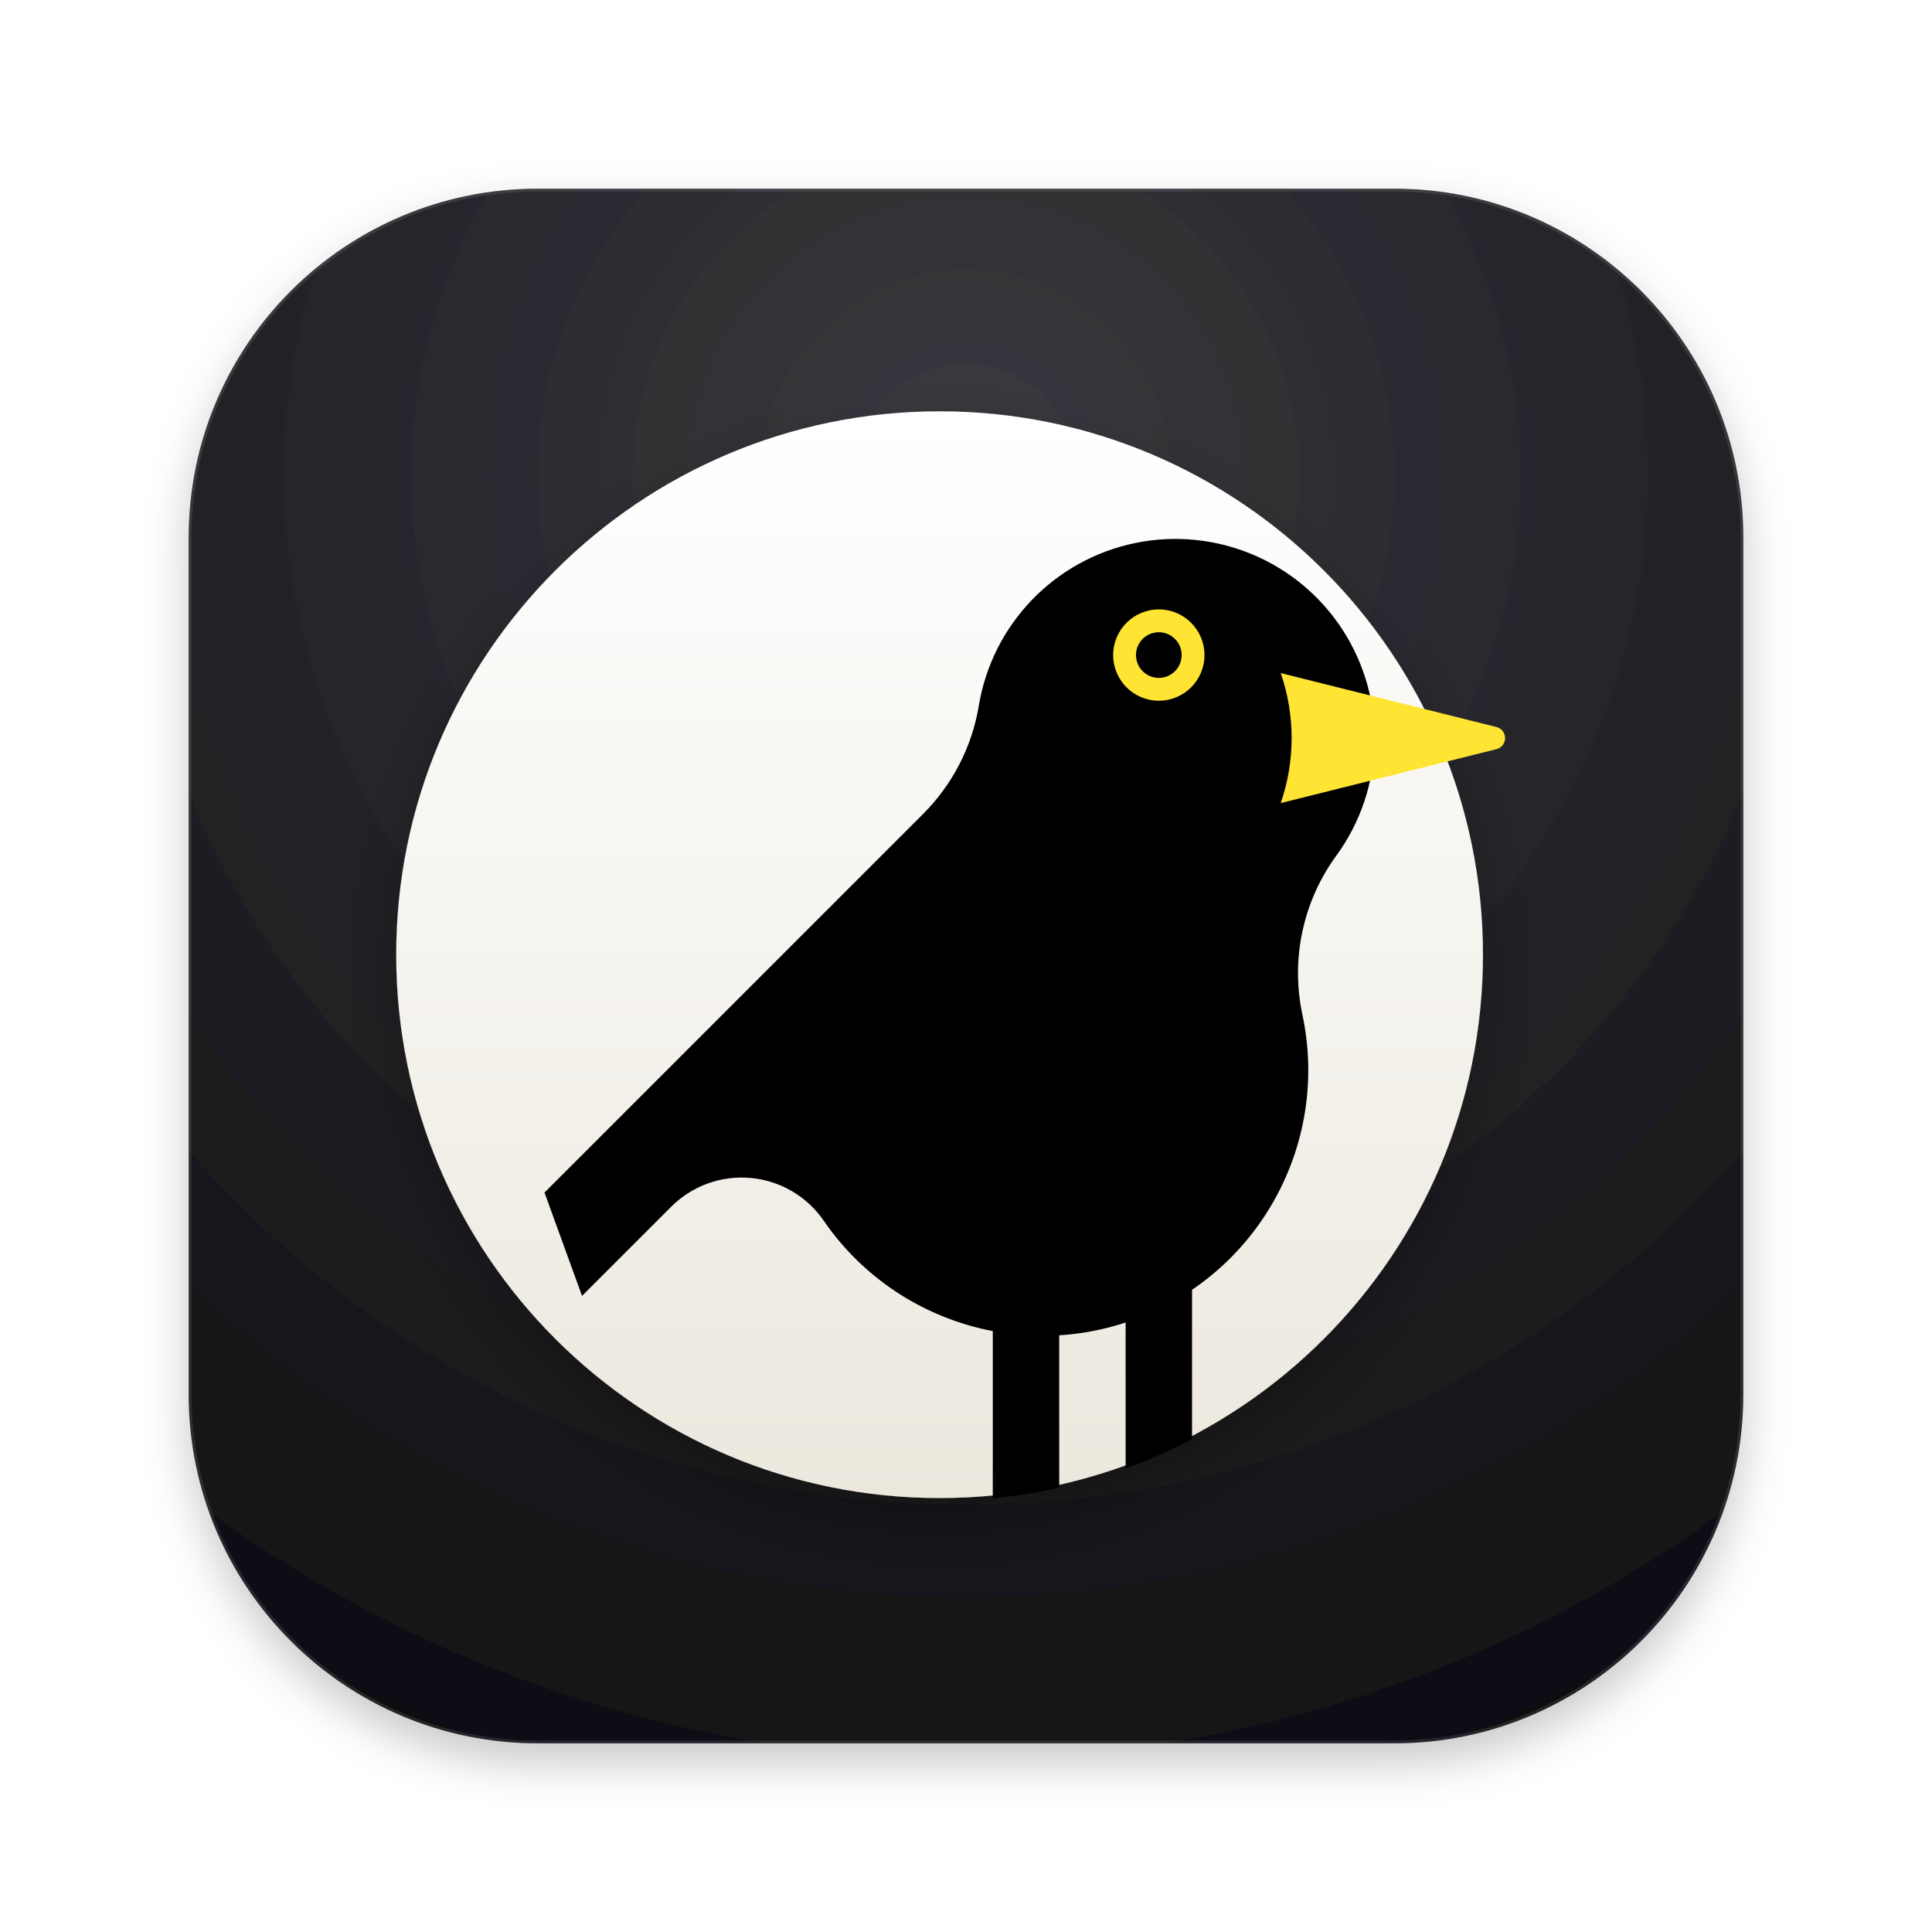
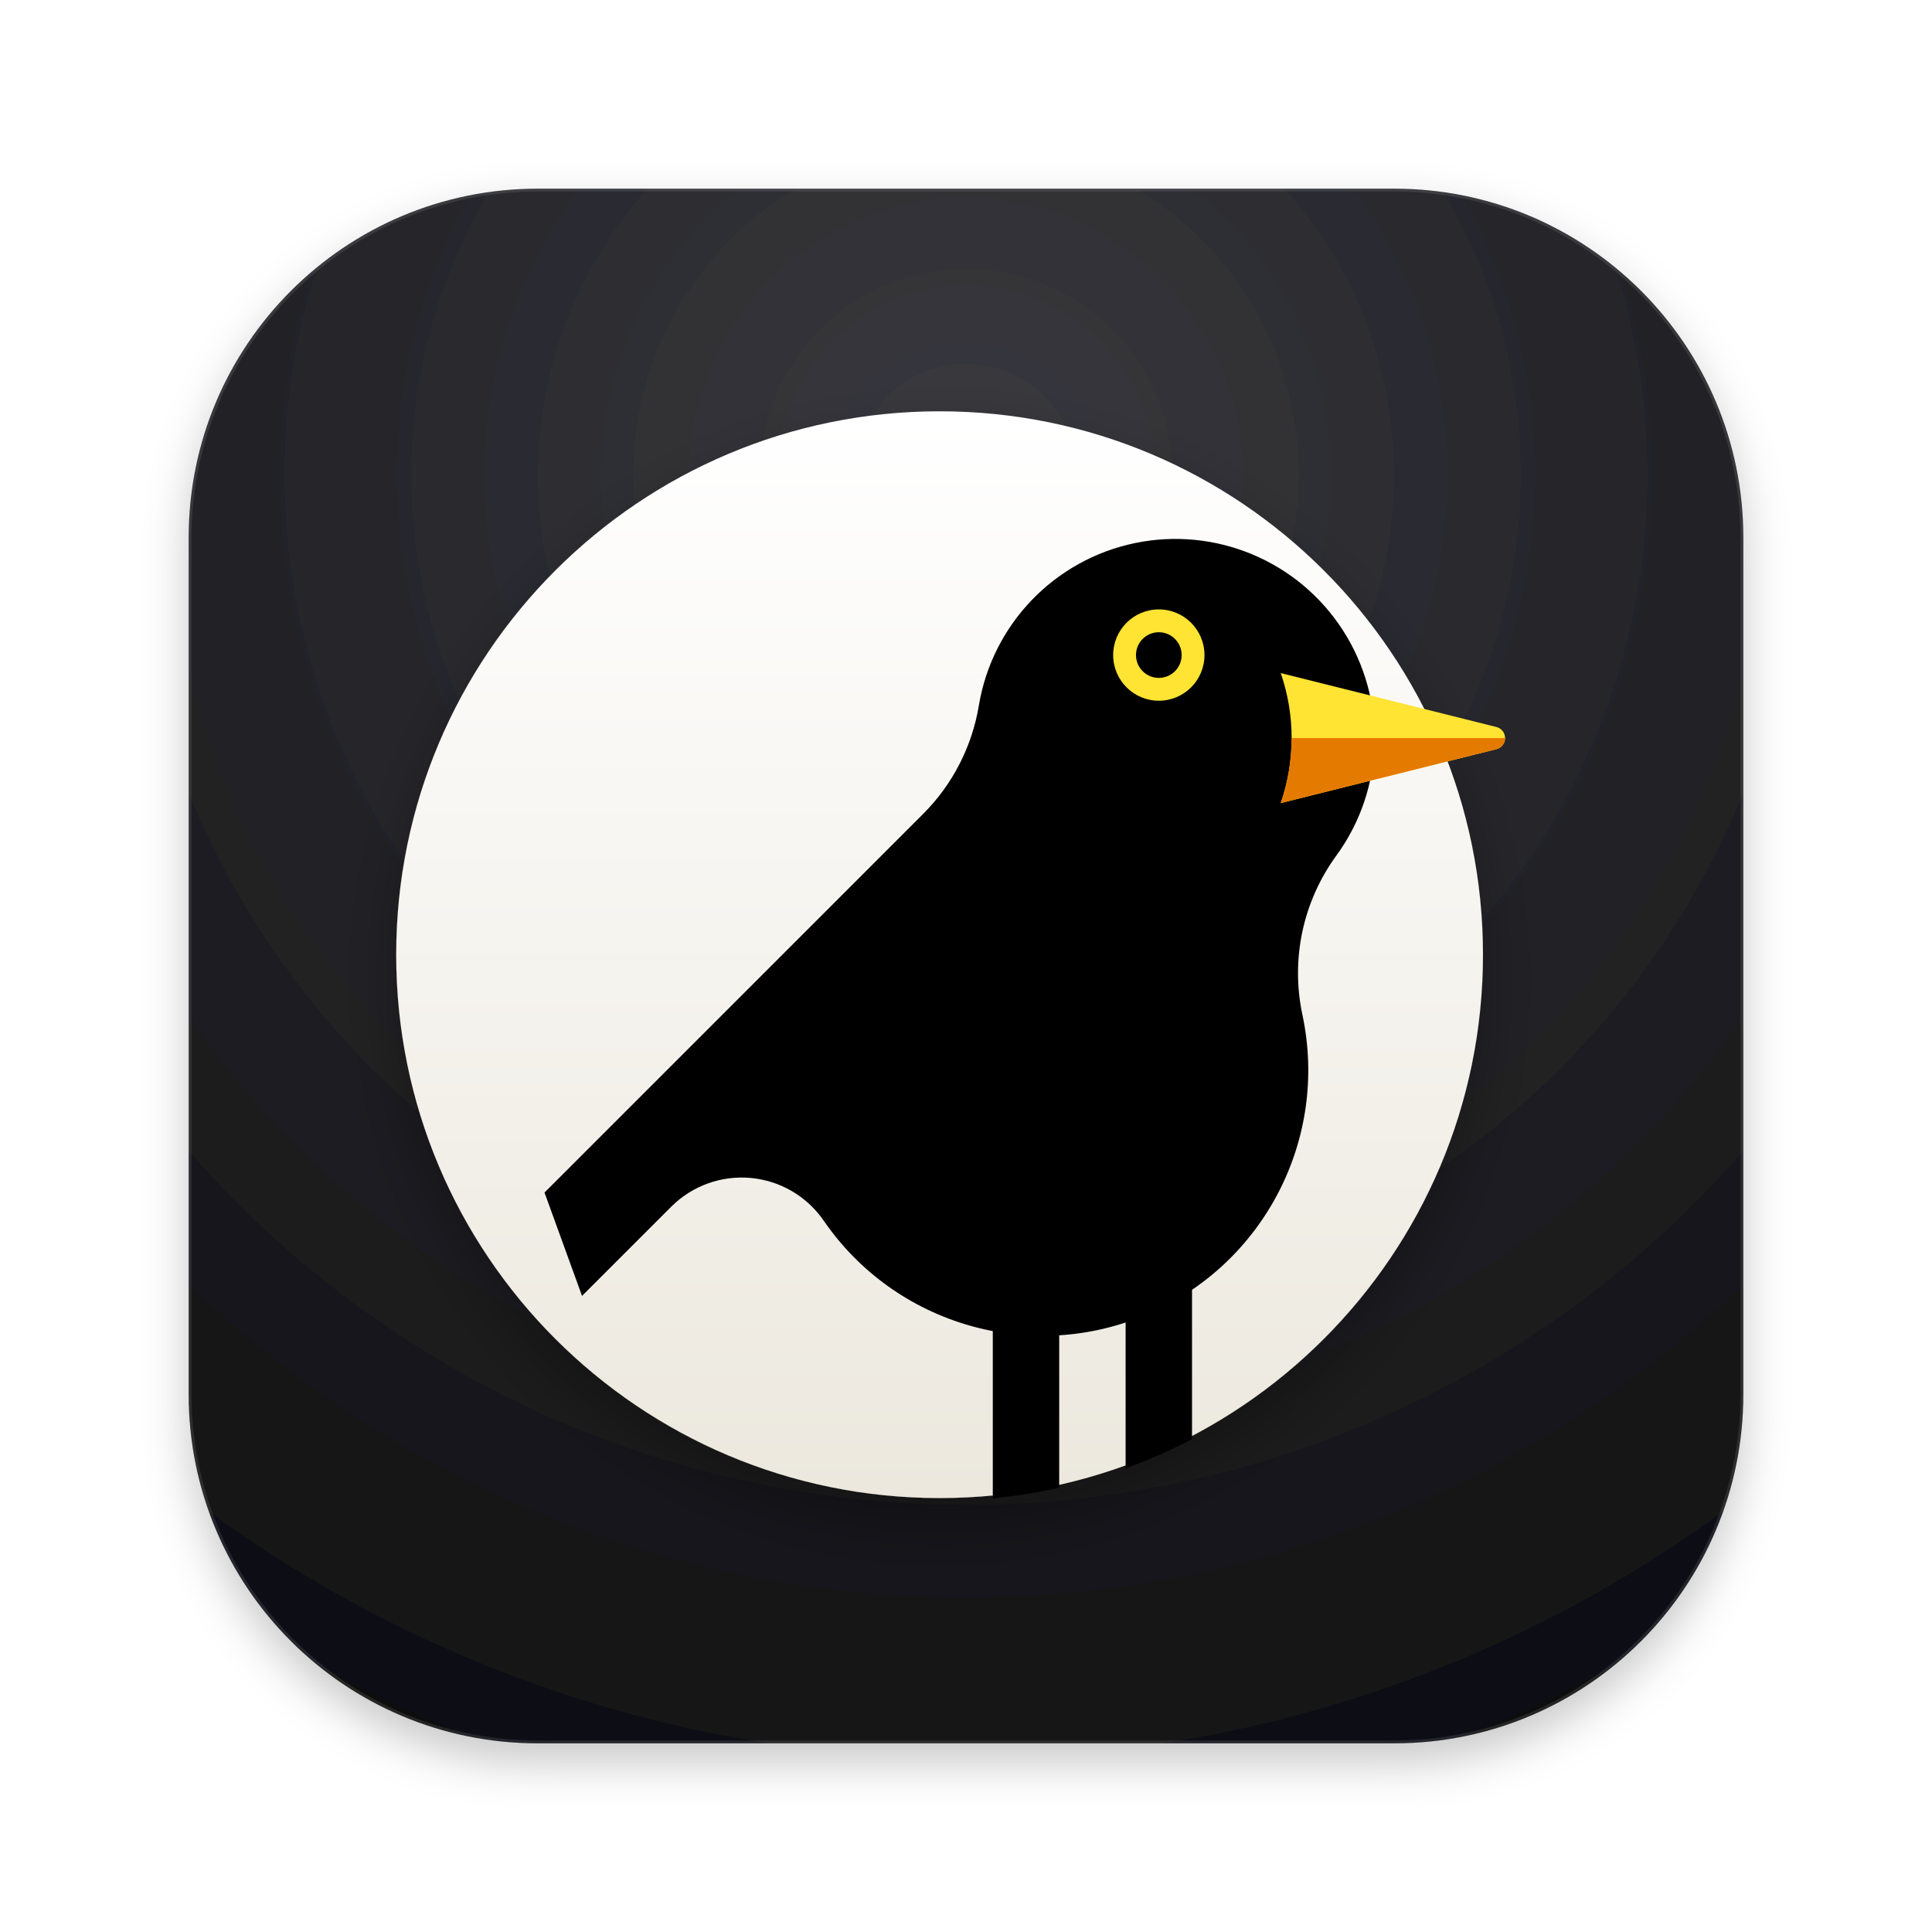
<svg xmlns="http://www.w3.org/2000/svg" viewBox="0 0 1024 1024" width="1024" height="1024">
  <defs>
    <filter id="bsh" x="-20%" y="-20%" width="140%" height="150%">
      <feDropShadow dx="0" dy="10" stdDeviation="12" flood-color="#000" flood-opacity="0.22" />
    </filter>
    <filter id="bsoft" x="-30%" y="-30%" width="160%" height="170%">
      <feDropShadow dx="0" dy="14" stdDeviation="16" flood-color="#000" flood-opacity="0.30" />
    </filter>
    <linearGradient id="bpaper" x1="0" y1="0" x2="0" y2="1">
      <stop offset="0" stop-color="#ffffff" />
      <stop offset="1" stop-color="#ece8de" />
    </linearGradient>
    <radialGradient id="bink" cx="0.5" cy="0.18" r="0.95">
      <stop offset="0" stop-color="#3a3a40" />
      <stop offset="1" stop-color="#0c0c0e" />
    </radialGradient>
    <clipPath id="bclip">
      <rect x="100" y="100" width="824" height="824" rx="185" />
    </clipPath>
    <clipPath id="bstage">
      <circle cx="498" cy="506" r="289.5" />
      <rect x="498" y="100" width="426" height="406" />
    </clipPath>
  </defs>
  <g filter="url(#bsh)">
    <rect x="100" y="100" width="824" height="824" rx="185" fill="url(#bink)" />
  </g>
  <rect x="100.75" y="100.75" width="822.5" height="822.5" rx="184.5" fill="none" stroke="rgba(255,255,255,0.10)" stroke-width="1.5" />
  <g clip-path="url(#bclip)">
    <g filter="url(#bsoft)">
      <circle id="disc" cx="498" cy="506" r="288" fill="url(#bpaper)" />
    </g>
    <g clip-path="url(#bstage)">
      <g id="bird" transform="translate(271 268) scale(2.2)">
        <path fill="#000000" d="M99.23 74.26 L8 165.49 L17.04 190.39 L38.53 168.9 A24 24 0 0 1 75.27 172.27 A64 64 0 0 0 190.59 122.64 A48 48 0 0 1 198.77 84.31 A48 48 0 1 0 112.64 48.16 A48 48 0 0 1 99.23 74.26 Z" />
        <path fill="#000000" d="M116 180 H132 V248 H116 Z M148 180 H164 V248 H148 Z" />
        <path fill="#ffe433" d="M185.37 40.34 L237.33 53.33 A2.75 2.75 0 0 1 237.33 58.67 L185.37 71.66 A48 48 0 0 0 185.37 40.34 Z" />
+         <path fill="#e57a00" d="M188 56 H239.42 A2.75 2.75 0 0 1 237.33 58.67 L185.37 71.66 A48 48 0 0 0 188 56 Z" />
        <circle cx="156" cy="36" r="11" fill="#ffe433" />
        <circle cx="156" cy="36" r="5.5" fill="#000000" />
      </g>
    </g>
  </g>
</svg>
